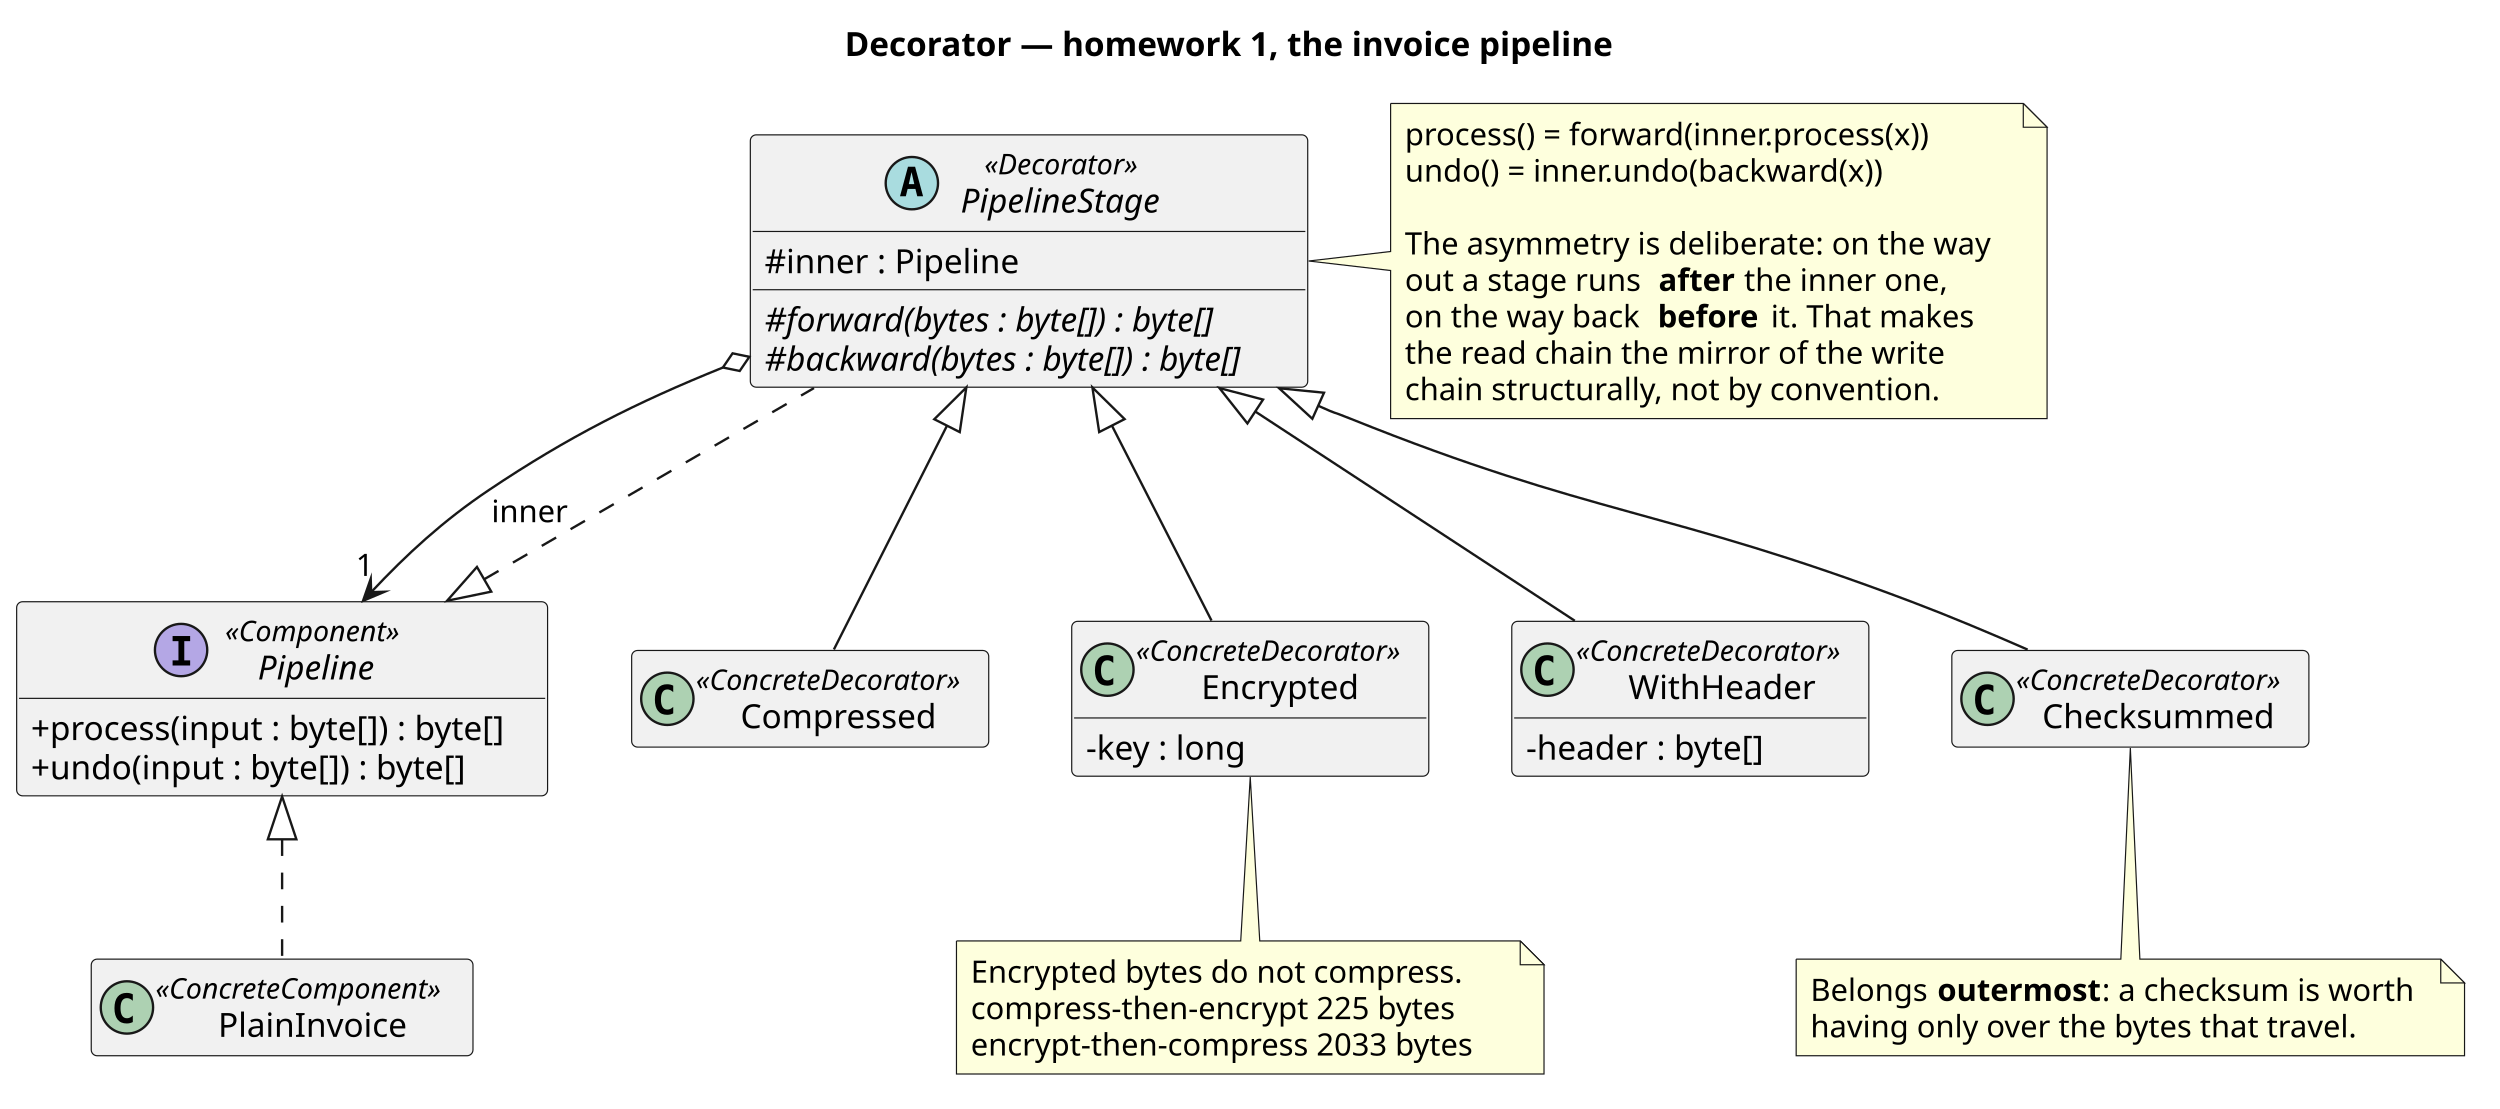
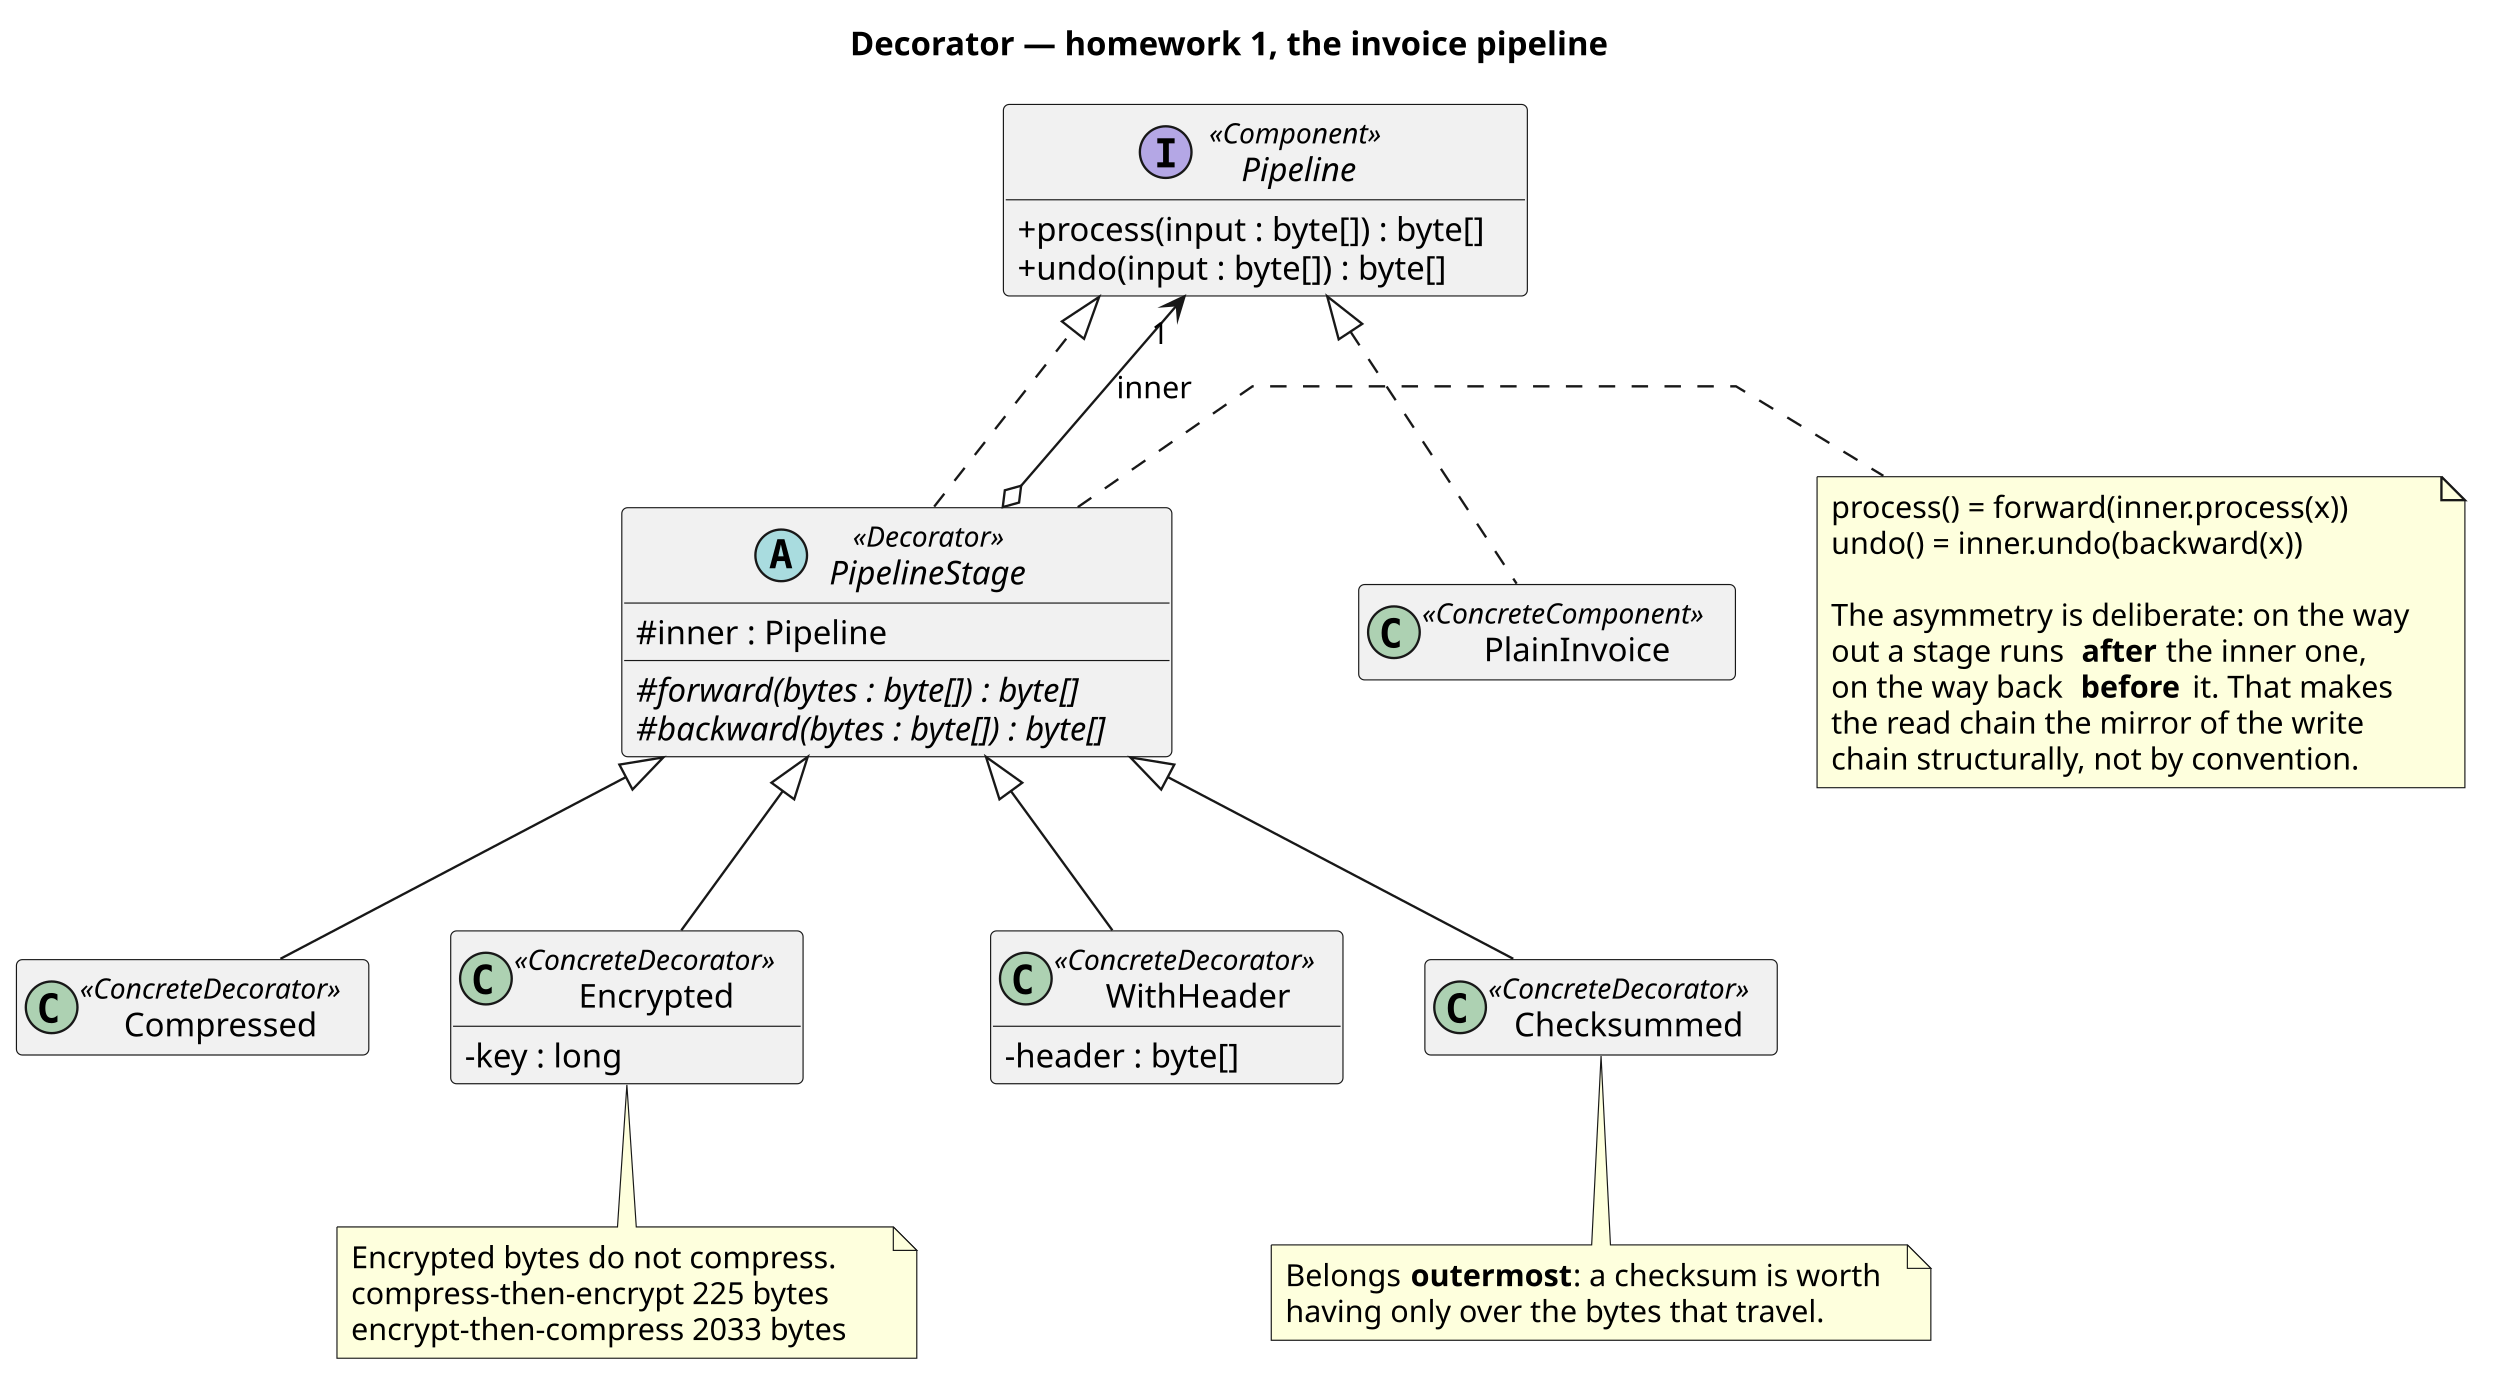
- <svg xmlns="http://www.w3.org/2000/svg" contentStyleType="text/css" data-diagram-type="CLASS" height="466px" preserveAspectRatio="none" style="width:1051px;height:466px;background:#FFFFFF;" version="1.1" viewBox="0 0 1051 466" width="1051px" zoomAndPan="magnify">
+ <svg xmlns="http://www.w3.org/2000/svg" contentStyleType="text/css" data-diagram-type="CLASS" height="593px" preserveAspectRatio="none" style="width:1065px;height:593px;background:#FFFFFF;" version="1.1" viewBox="0 0 1065 593" width="1065px" zoomAndPan="magnify">
  <defs />
  <g>
-     <g class="title" data-source-line="3">
-       <text fill="#000000" font-family="sans-serif" font-size="14" font-weight="700" lengthAdjust="spacing" textLength="333.894" x="355.098" y="23.535">Decorator — homework 1, the invoice pipeline</text>
+     <g class="title" data-source-line="11">
+       <text fill="#000000" font-family="sans-serif" font-size="14" font-weight="700" lengthAdjust="spacing" textLength="333.894" x="362.077" y="23.535">Decorator — homework 1, the invoice pipeline</text>
    </g>
-     <g class="entity" data-qualified-name="Pipeline" data-source-line="6" id="ent0001">
-       <rect fill="#F1F1F1" height="81.598" rx="2.5" ry="2.5" style="stroke:#181818;stroke-width:0.5;" width="223.203" x="7" y="252.968" />
-       <ellipse cx="76.13" cy="273.279" fill="#B4A7E5" rx="11" ry="11" style="stroke:#181818;stroke-width:1;" />
-       <path d="M72.558,269.544 L72.558,267.386 L79.937,267.386 L79.937,269.544 L77.472,269.544 L77.472,277.621 L79.937,277.621 L79.937,279.779 L72.558,279.779 L72.558,277.621 L75.023,277.621 L75.023,269.544 Z " fill="#000000" />
-       <text fill="#000000" font-family="sans-serif" font-size="12" font-style="italic" lengthAdjust="spacing" textLength="80.443" x="94.63" y="269.57">«Component»</text>
-       <text fill="#000000" font-family="sans-serif" font-size="14" font-style="italic" lengthAdjust="spacing" textLength="52.978" x="108.362" y="285.636">Pipeline</text>
-       <line style="stroke:#181818;stroke-width:0.5;" x1="8" x2="229.203" y1="293.589" y2="293.589" />
-       <text fill="#000000" font-family="sans-serif" font-size="14" lengthAdjust="spacing" textLength="211.203" x="13" y="311.125">+process(input : byte[]) : byte[]</text>
-       <text fill="#000000" font-family="sans-serif" font-size="14" lengthAdjust="spacing" textLength="193.607" x="13" y="327.613">+undo(input : byte[]) : byte[]</text>
+     <g class="entity" data-qualified-name="Pipeline" data-source-line="14" id="ent0001">
+       <rect fill="#F1F1F1" height="81.598" rx="2.5" ry="2.5" style="stroke:#181818;stroke-width:0.5;" width="223.203" x="427.45" y="44.488" />
+       <ellipse cx="496.58" cy="64.799" fill="#B4A7E5" rx="11" ry="11" style="stroke:#181818;stroke-width:1;" />
+       <path d="M493.008,61.064 L493.008,58.906 L500.387,58.906 L500.387,61.064 L497.922,61.064 L497.922,69.141 L500.387,69.141 L500.387,71.299 L493.008,71.299 L493.008,69.141 L495.473,69.141 L495.473,61.064 Z " fill="#000000" />
+       <text fill="#000000" font-family="sans-serif" font-size="12" font-style="italic" lengthAdjust="spacing" textLength="80.443" x="515.08" y="61.09">«Component»</text>
+       <text fill="#000000" font-family="sans-serif" font-size="14" font-style="italic" lengthAdjust="spacing" textLength="52.978" x="528.812" y="77.156">Pipeline</text>
+       <line style="stroke:#181818;stroke-width:0.5;" x1="428.45" x2="649.653" y1="85.109" y2="85.109" />
+       <text fill="#000000" font-family="sans-serif" font-size="14" lengthAdjust="spacing" textLength="211.203" x="433.45" y="102.644">+process(input : byte[]) : byte[]</text>
+       <text fill="#000000" font-family="sans-serif" font-size="14" lengthAdjust="spacing" textLength="193.607" x="433.45" y="119.133">+undo(input : byte[]) : byte[]</text>
    </g>
-     <g class="entity" data-qualified-name="PlainInvoice" data-source-line="11" id="ent0002">
-       <rect fill="#F1F1F1" height="40.621" rx="2.5" ry="2.5" style="stroke:#181818;stroke-width:0.5;" width="160.481" x="38.36" y="403.218" />
-       <ellipse cx="53.36" cy="423.529" fill="#ADD1B2" rx="11" ry="11" style="stroke:#181818;stroke-width:1;" />
-       <path d="M55.833,429.672 Q55.252,429.971 54.613,430.12 Q53.974,430.27 53.268,430.27 Q50.761,430.27 49.441,428.618 Q48.122,426.966 48.122,423.845 Q48.122,420.715 49.441,419.063 Q50.761,417.412 53.268,417.412 Q53.974,417.412 54.621,417.561 Q55.269,417.711 55.833,418.009 L55.833,420.732 Q55.202,420.151 54.609,419.881 Q54.015,419.611 53.384,419.611 Q52.04,419.611 51.355,420.678 Q50.67,421.745 50.67,423.845 Q50.67,425.937 51.355,427.003 Q52.04,428.07 53.384,428.07 Q54.015,428.07 54.609,427.8 Q55.202,427.53 55.833,426.949 Z " fill="#000000" />
-       <text fill="#000000" font-family="sans-serif" font-size="12" font-style="italic" lengthAdjust="spacing" textLength="132.481" x="65.36" y="419.82">«ConcreteComponent»</text>
-       <text fill="#000000" font-family="sans-serif" font-size="14" lengthAdjust="spacing" textLength="79.837" x="91.682" y="435.886">PlainInvoice</text>
+     <g class="entity" data-qualified-name="PlainInvoice" data-source-line="19" id="ent0002">
+       <rect fill="#F1F1F1" height="40.621" rx="2.5" ry="2.5" style="stroke:#181818;stroke-width:0.5;" width="160.481" x="578.81" y="249.018" />
+       <ellipse cx="593.81" cy="269.329" fill="#ADD1B2" rx="11" ry="11" style="stroke:#181818;stroke-width:1;" />
+       <path d="M596.283,275.472 Q595.702,275.771 595.063,275.92 Q594.424,276.07 593.718,276.07 Q591.211,276.07 589.891,274.418 Q588.572,272.766 588.572,269.645 Q588.572,266.515 589.891,264.863 Q591.211,263.212 593.718,263.212 Q594.424,263.212 595.071,263.361 Q595.719,263.51 596.283,263.809 L596.283,266.532 Q595.652,265.951 595.059,265.681 Q594.465,265.411 593.834,265.411 Q592.49,265.411 591.805,266.478 Q591.12,267.545 591.12,269.645 Q591.12,271.736 591.805,272.803 Q592.49,273.87 593.834,273.87 Q594.465,273.87 595.059,273.6 Q595.652,273.33 596.283,272.749 Z " fill="#000000" />
+       <text fill="#000000" font-family="sans-serif" font-size="12" font-style="italic" lengthAdjust="spacing" textLength="132.481" x="605.81" y="265.62">«ConcreteComponent»</text>
+       <text fill="#000000" font-family="sans-serif" font-size="14" lengthAdjust="spacing" textLength="79.837" x="632.132" y="281.686">PlainInvoice</text>
    </g>
-     <g class="entity" data-qualified-name="PipelineStage" data-source-line="13" id="ent0003">
-       <rect fill="#F1F1F1" height="106.086" rx="2.5" ry="2.5" style="stroke:#181818;stroke-width:0.5;" width="234.325" x="315.44" y="56.688" />
-       <ellipse cx="383.345" cy="76.999" fill="#A9DCDF" rx="11" ry="11" style="stroke:#181818;stroke-width:1;" />
-       <path d="M383.208,72.347 L382.054,77.419 L384.37,77.419 Z M381.714,70.106 L384.711,70.106 L388.056,82.499 L385.607,82.499 L384.843,79.436 L381.565,79.436 L380.817,82.499 L378.369,82.499 Z " fill="#000000" />
-       <text fill="#000000" font-family="sans-serif" font-size="12" font-style="italic" lengthAdjust="spacing" textLength="70.072" x="413.817" y="73.29">«Decorator»</text>
-       <text fill="#000000" font-family="sans-serif" font-size="14" font-style="italic" lengthAdjust="spacing" textLength="90.016" x="403.845" y="89.356">PipelineStage</text>
-       <line style="stroke:#181818;stroke-width:0.5;" x1="316.44" x2="548.765" y1="97.309" y2="97.309" />
-       <text fill="#000000" font-family="sans-serif" font-size="14" lengthAdjust="spacing" textLength="110.072" x="321.44" y="114.844">#inner : Pipeline</text>
-       <line style="stroke:#181818;stroke-width:0.5;" x1="316.44" x2="548.765" y1="121.798" y2="121.798" />
-       <text fill="#000000" font-family="sans-serif" font-size="14" font-style="italic" lengthAdjust="spacing" textLength="209.904" x="321.44" y="139.333">#forward(bytes : byte[]) : byte[]</text>
-       <text fill="#000000" font-family="sans-serif" font-size="14" font-style="italic" lengthAdjust="spacing" textLength="222.325" x="321.44" y="155.821">#backward(bytes : byte[]) : byte[]</text>
+     <g class="entity" data-qualified-name="PipelineStage" data-source-line="21" id="ent0003">
+       <rect fill="#F1F1F1" height="106.086" rx="2.5" ry="2.5" style="stroke:#181818;stroke-width:0.5;" width="234.325" x="264.89" y="216.278" />
+       <ellipse cx="332.795" cy="236.589" fill="#A9DCDF" rx="11" ry="11" style="stroke:#181818;stroke-width:1;" />
+       <path d="M332.658,231.937 L331.504,237.009 L333.82,237.009 Z M331.164,229.696 L334.161,229.696 L337.506,242.089 L335.057,242.089 L334.293,239.026 L331.014,239.026 L330.267,242.089 L327.819,242.089 Z " fill="#000000" />
+       <text fill="#000000" font-family="sans-serif" font-size="12" font-style="italic" lengthAdjust="spacing" textLength="70.072" x="363.267" y="232.88">«Decorator»</text>
+       <text fill="#000000" font-family="sans-serif" font-size="14" font-style="italic" lengthAdjust="spacing" textLength="90.016" x="353.295" y="248.946">PipelineStage</text>
+       <line style="stroke:#181818;stroke-width:0.5;" x1="265.89" x2="498.215" y1="256.899" y2="256.899" />
+       <text fill="#000000" font-family="sans-serif" font-size="14" lengthAdjust="spacing" textLength="110.072" x="270.89" y="274.435">#inner : Pipeline</text>
+       <line style="stroke:#181818;stroke-width:0.5;" x1="265.89" x2="498.215" y1="281.388" y2="281.388" />
+       <text fill="#000000" font-family="sans-serif" font-size="14" font-style="italic" lengthAdjust="spacing" textLength="209.904" x="270.89" y="298.923">#forward(bytes : byte[]) : byte[]</text>
+       <text fill="#000000" font-family="sans-serif" font-size="14" font-style="italic" lengthAdjust="spacing" textLength="222.325" x="270.89" y="315.411">#backward(bytes : byte[]) : byte[]</text>
    </g>
-     <g class="entity" data-qualified-name="Compressed" data-source-line="19" id="ent0004">
-       <rect fill="#F1F1F1" height="40.621" rx="2.5" ry="2.5" style="stroke:#181818;stroke-width:0.5;" width="150.109" x="265.55" y="273.458" />
-       <ellipse cx="280.55" cy="293.769" fill="#ADD1B2" rx="11" ry="11" style="stroke:#181818;stroke-width:1;" />
-       <path d="M283.023,299.912 Q282.442,300.211 281.803,300.36 Q281.164,300.51 280.458,300.51 Q277.951,300.51 276.632,298.858 Q275.312,297.206 275.312,294.085 Q275.312,290.955 276.632,289.303 Q277.951,287.652 280.458,287.652 Q281.164,287.652 281.811,287.801 Q282.459,287.95 283.023,288.249 L283.023,290.972 Q282.392,290.391 281.799,290.121 Q281.205,289.851 280.574,289.851 Q279.23,289.851 278.545,290.918 Q277.86,291.985 277.86,294.085 Q277.86,296.176 278.545,297.243 Q279.23,298.31 280.574,298.31 Q281.205,298.31 281.799,298.04 Q282.392,297.77 283.023,297.189 Z " fill="#000000" />
-       <text fill="#000000" font-family="sans-serif" font-size="12" font-style="italic" lengthAdjust="spacing" textLength="122.109" x="292.55" y="290.06">«ConcreteDecorator»</text>
-       <text fill="#000000" font-family="sans-serif" font-size="14" lengthAdjust="spacing" textLength="84.581" x="311.314" y="306.126">Compressed</text>
+     <g class="entity" data-qualified-name="Compressed" data-source-line="27" id="ent0004">
+       <rect fill="#F1F1F1" height="40.621" rx="2.5" ry="2.5" style="stroke:#181818;stroke-width:0.5;" width="150.109" x="7" y="408.808" />
+       <ellipse cx="22" cy="429.119" fill="#ADD1B2" rx="11" ry="11" style="stroke:#181818;stroke-width:1;" />
+       <path d="M24.473,435.262 Q23.892,435.561 23.253,435.71 Q22.614,435.86 21.908,435.86 Q19.401,435.86 18.081,434.208 Q16.762,432.556 16.762,429.435 Q16.762,426.305 18.081,424.654 Q19.401,423.002 21.908,423.002 Q22.614,423.002 23.261,423.151 Q23.909,423.3 24.473,423.599 L24.473,426.322 Q23.842,425.741 23.249,425.471 Q22.655,425.201 22.024,425.201 Q20.68,425.201 19.995,426.268 Q19.31,427.335 19.31,429.435 Q19.31,431.526 19.995,432.593 Q20.68,433.66 22.024,433.66 Q22.655,433.66 23.249,433.39 Q23.842,433.12 24.473,432.539 Z " fill="#000000" />
+       <text fill="#000000" font-family="sans-serif" font-size="12" font-style="italic" lengthAdjust="spacing" textLength="122.109" x="34" y="425.41">«ConcreteDecorator»</text>
+       <text fill="#000000" font-family="sans-serif" font-size="14" lengthAdjust="spacing" textLength="84.581" x="52.764" y="441.476">Compressed</text>
    </g>
-     <g class="entity" data-qualified-name="Encrypted" data-source-line="20" id="ent0005">
-       <rect fill="#F1F1F1" height="65.109" rx="2.5" ry="2.5" style="stroke:#181818;stroke-width:0.5;" width="150.109" x="450.55" y="261.208" />
-       <ellipse cx="465.55" cy="281.519" fill="#ADD1B2" rx="11" ry="11" style="stroke:#181818;stroke-width:1;" />
-       <path d="M468.023,287.662 Q467.442,287.961 466.803,288.11 Q466.164,288.26 465.458,288.26 Q462.951,288.26 461.632,286.608 Q460.312,284.956 460.312,281.835 Q460.312,278.705 461.632,277.053 Q462.951,275.402 465.458,275.402 Q466.164,275.402 466.811,275.551 Q467.459,275.7 468.023,275.999 L468.023,278.722 Q467.392,278.141 466.799,277.871 Q466.205,277.601 465.574,277.601 Q464.23,277.601 463.545,278.668 Q462.86,279.735 462.86,281.835 Q462.86,283.926 463.545,284.993 Q464.23,286.06 465.574,286.06 Q466.205,286.06 466.799,285.79 Q467.392,285.52 468.023,284.939 Z " fill="#000000" />
-       <text fill="#000000" font-family="sans-serif" font-size="12" font-style="italic" lengthAdjust="spacing" textLength="122.109" x="477.55" y="277.81">«ConcreteDecorator»</text>
-       <text fill="#000000" font-family="sans-serif" font-size="14" lengthAdjust="spacing" textLength="67.149" x="505.03" y="293.876">Encrypted</text>
-       <line style="stroke:#181818;stroke-width:0.5;" x1="451.55" x2="599.659" y1="301.829" y2="301.829" />
-       <text fill="#000000" font-family="sans-serif" font-size="14" lengthAdjust="spacing" textLength="74.751" x="456.55" y="319.365">-key : long</text>
+     <g class="entity" data-qualified-name="Encrypted" data-source-line="28" id="ent0005">
+       <rect fill="#F1F1F1" height="65.109" rx="2.5" ry="2.5" style="stroke:#181818;stroke-width:0.5;" width="150.109" x="192" y="396.568" />
+       <ellipse cx="207" cy="416.879" fill="#ADD1B2" rx="11" ry="11" style="stroke:#181818;stroke-width:1;" />
+       <path d="M209.473,423.022 Q208.892,423.321 208.253,423.47 Q207.614,423.62 206.908,423.62 Q204.401,423.62 203.082,421.968 Q201.762,420.316 201.762,417.195 Q201.762,414.065 203.082,412.413 Q204.401,410.762 206.908,410.762 Q207.614,410.762 208.261,410.911 Q208.909,411.06 209.473,411.359 L209.473,414.082 Q208.842,413.501 208.249,413.231 Q207.655,412.961 207.024,412.961 Q205.68,412.961 204.995,414.028 Q204.31,415.095 204.31,417.195 Q204.31,419.286 204.995,420.353 Q205.68,421.42 207.024,421.42 Q207.655,421.42 208.249,421.15 Q208.842,420.88 209.473,420.299 Z " fill="#000000" />
+       <text fill="#000000" font-family="sans-serif" font-size="12" font-style="italic" lengthAdjust="spacing" textLength="122.109" x="219" y="413.17">«ConcreteDecorator»</text>
+       <text fill="#000000" font-family="sans-serif" font-size="14" lengthAdjust="spacing" textLength="67.149" x="246.48" y="429.236">Encrypted</text>
+       <line style="stroke:#181818;stroke-width:0.5;" x1="193" x2="341.109" y1="437.189" y2="437.189" />
+       <text fill="#000000" font-family="sans-serif" font-size="14" lengthAdjust="spacing" textLength="74.751" x="198" y="454.724">-key : long</text>
    </g>
-     <g class="entity" data-qualified-name="WithHeader" data-source-line="23" id="ent0006">
-       <rect fill="#F1F1F1" height="65.109" rx="2.5" ry="2.5" style="stroke:#181818;stroke-width:0.5;" width="150.109" x="635.55" y="261.208" />
-       <ellipse cx="650.55" cy="281.519" fill="#ADD1B2" rx="11" ry="11" style="stroke:#181818;stroke-width:1;" />
-       <path d="M653.023,287.662 Q652.442,287.961 651.803,288.11 Q651.164,288.26 650.458,288.26 Q647.951,288.26 646.631,286.608 Q645.312,284.956 645.312,281.835 Q645.312,278.705 646.631,277.053 Q647.951,275.402 650.458,275.402 Q651.164,275.402 651.811,275.551 Q652.459,275.7 653.023,275.999 L653.023,278.722 Q652.392,278.141 651.799,277.871 Q651.205,277.601 650.574,277.601 Q649.23,277.601 648.545,278.668 Q647.86,279.735 647.86,281.835 Q647.86,283.926 648.545,284.993 Q649.23,286.06 650.574,286.06 Q651.205,286.06 651.799,285.79 Q652.392,285.52 653.023,284.939 Z " fill="#000000" />
-       <text fill="#000000" font-family="sans-serif" font-size="12" font-style="italic" lengthAdjust="spacing" textLength="122.109" x="662.55" y="277.81">«ConcreteDecorator»</text>
-       <text fill="#000000" font-family="sans-serif" font-size="14" lengthAdjust="spacing" textLength="78.107" x="684.551" y="293.876">WithHeader</text>
-       <line style="stroke:#181818;stroke-width:0.5;" x1="636.55" x2="784.659" y1="301.829" y2="301.829" />
-       <text fill="#000000" font-family="sans-serif" font-size="14" lengthAdjust="spacing" textLength="106.217" x="641.55" y="319.365">-header : byte[]</text>
+     <g class="entity" data-qualified-name="WithHeader" data-source-line="31" id="ent0006">
+       <rect fill="#F1F1F1" height="65.109" rx="2.5" ry="2.5" style="stroke:#181818;stroke-width:0.5;" width="150.109" x="422" y="396.568" />
+       <ellipse cx="437" cy="416.879" fill="#ADD1B2" rx="11" ry="11" style="stroke:#181818;stroke-width:1;" />
+       <path d="M439.473,423.022 Q438.892,423.321 438.253,423.47 Q437.614,423.62 436.908,423.62 Q434.401,423.62 433.082,421.968 Q431.762,420.316 431.762,417.195 Q431.762,414.065 433.082,412.413 Q434.401,410.762 436.908,410.762 Q437.614,410.762 438.261,410.911 Q438.909,411.06 439.473,411.359 L439.473,414.082 Q438.842,413.501 438.249,413.231 Q437.655,412.961 437.024,412.961 Q435.68,412.961 434.995,414.028 Q434.31,415.095 434.31,417.195 Q434.31,419.286 434.995,420.353 Q435.68,421.42 437.024,421.42 Q437.655,421.42 438.249,421.15 Q438.842,420.88 439.473,420.299 Z " fill="#000000" />
+       <text fill="#000000" font-family="sans-serif" font-size="12" font-style="italic" lengthAdjust="spacing" textLength="122.109" x="449" y="413.17">«ConcreteDecorator»</text>
+       <text fill="#000000" font-family="sans-serif" font-size="14" lengthAdjust="spacing" textLength="78.107" x="471.001" y="429.236">WithHeader</text>
+       <line style="stroke:#181818;stroke-width:0.5;" x1="423" x2="571.109" y1="437.189" y2="437.189" />
+       <text fill="#000000" font-family="sans-serif" font-size="14" lengthAdjust="spacing" textLength="106.217" x="428" y="454.724">-header : byte[]</text>
    </g>
-     <g class="entity" data-qualified-name="Checksummed" data-source-line="26" id="ent0007">
-       <rect fill="#F1F1F1" height="40.621" rx="2.5" ry="2.5" style="stroke:#181818;stroke-width:0.5;" width="150.109" x="820.55" y="273.458" />
-       <ellipse cx="835.55" cy="293.769" fill="#ADD1B2" rx="11" ry="11" style="stroke:#181818;stroke-width:1;" />
-       <path d="M838.023,299.912 Q837.442,300.211 836.803,300.36 Q836.164,300.51 835.458,300.51 Q832.951,300.51 831.631,298.858 Q830.312,297.206 830.312,294.085 Q830.312,290.955 831.631,289.303 Q832.951,287.652 835.458,287.652 Q836.164,287.652 836.811,287.801 Q837.459,287.95 838.023,288.249 L838.023,290.972 Q837.392,290.391 836.799,290.121 Q836.205,289.851 835.574,289.851 Q834.23,289.851 833.545,290.918 Q832.86,291.985 832.86,294.085 Q832.86,296.176 833.545,297.243 Q834.23,298.31 835.574,298.31 Q836.205,298.31 836.799,298.04 Q837.392,297.77 838.023,297.189 Z " fill="#000000" />
-       <text fill="#000000" font-family="sans-serif" font-size="12" font-style="italic" lengthAdjust="spacing" textLength="122.109" x="847.55" y="290.06">«ConcreteDecorator»</text>
-       <text fill="#000000" font-family="sans-serif" font-size="14" lengthAdjust="spacing" textLength="100.106" x="858.552" y="306.126">Checksummed</text>
+     <g class="entity" data-qualified-name="Checksummed" data-source-line="34" id="ent0007">
+       <rect fill="#F1F1F1" height="40.621" rx="2.5" ry="2.5" style="stroke:#181818;stroke-width:0.5;" width="150.109" x="607" y="408.808" />
+       <ellipse cx="622" cy="429.119" fill="#ADD1B2" rx="11" ry="11" style="stroke:#181818;stroke-width:1;" />
+       <path d="M624.473,435.262 Q623.892,435.561 623.253,435.71 Q622.614,435.86 621.908,435.86 Q619.401,435.86 618.082,434.208 Q616.762,432.556 616.762,429.435 Q616.762,426.305 618.082,424.654 Q619.401,423.002 621.908,423.002 Q622.614,423.002 623.261,423.151 Q623.909,423.3 624.473,423.599 L624.473,426.322 Q623.842,425.741 623.249,425.471 Q622.655,425.201 622.024,425.201 Q620.68,425.201 619.995,426.268 Q619.31,427.335 619.31,429.435 Q619.31,431.526 619.995,432.593 Q620.68,433.66 622.024,433.66 Q622.655,433.66 623.249,433.39 Q623.842,433.12 624.473,432.539 Z " fill="#000000" />
+       <text fill="#000000" font-family="sans-serif" font-size="12" font-style="italic" lengthAdjust="spacing" textLength="122.109" x="634" y="425.41">«ConcreteDecorator»</text>
+       <text fill="#000000" font-family="sans-serif" font-size="14" lengthAdjust="spacing" textLength="100.106" x="645.002" y="441.476">Checksummed</text>
    </g>
-     <g class="entity" data-qualified-name="GMN15" data-source-line="37" id="ent0016">
-       <path d="M584.61,43.488 L584.61,105.728 L550.13,109.728 L584.61,113.728 L584.61,175.973 A0,0 0 0 0 584.61,175.973 L860.589,175.973 A0,0 0 0 0 860.589,175.973 L860.589,53.488 L850.589,43.488 L584.61,43.488 A0,0 0 0 0 584.61,43.488" fill="#FEFFDD" style="stroke:#181818;stroke-width:0.5;" />
-       <path d="M850.589,43.488 L850.589,53.488 L860.589,53.488 L850.589,43.488" fill="#FEFFDD" style="stroke:#181818;stroke-width:0.5;" />
-       <text fill="#000000" font-family="sans-serif" font-size="13" lengthAdjust="spacing" textLength="234.533" x="590.61" y="61.057">process() = forward(inner.process(x))</text>
-       <text fill="#000000" font-family="sans-serif" font-size="13" lengthAdjust="spacing" textLength="225.729" x="590.61" y="76.367">undo()    = inner.undo(backward(x))</text>
-       <text fill="#000000" font-family="sans-serif" font-size="13" lengthAdjust="spacing" textLength="4.113" x="590.61" y="91.678"> </text>
-       <text fill="#000000" font-family="sans-serif" font-size="13" lengthAdjust="spacing" textLength="254.979" x="590.61" y="106.988">The asymmetry is deliberate: on the way</text>
-       <text fill="#000000" font-family="sans-serif" font-size="13" lengthAdjust="spacing" textLength="102.534" x="590.61" y="122.299">out a stage runs</text>
-       <text fill="#000000" font-family="sans-serif" font-size="13" font-weight="700" lengthAdjust="spacing" textLength="31.827" x="697.257" y="122.299">after</text>
-       <text fill="#000000" font-family="sans-serif" font-size="13" lengthAdjust="spacing" textLength="88.264" x="733.197" y="122.299">the inner one,</text>
-       <text fill="#000000" font-family="sans-serif" font-size="13" lengthAdjust="spacing" textLength="102.172" x="590.61" y="137.609">on the way back</text>
-       <text fill="#000000" font-family="sans-serif" font-size="13" font-weight="700" lengthAdjust="spacing" textLength="43.45" x="696.895" y="137.609">before</text>
-       <text fill="#000000" font-family="sans-serif" font-size="13" lengthAdjust="spacing" textLength="90.073" x="744.458" y="137.609">it. That makes</text>
-       <text fill="#000000" font-family="sans-serif" font-size="13" lengthAdjust="spacing" textLength="234.768" x="590.61" y="152.92">the read chain the mirror of the write</text>
-       <text fill="#000000" font-family="sans-serif" font-size="13" lengthAdjust="spacing" textLength="234.997" x="590.61" y="168.231">chain structurally, not by convention.</text>
+     <g class="entity" data-qualified-name="GMN14" data-source-line="44" id="ent0015">
+       <path d="M774.07,203.078 L774.07,335.563 L1050.049,335.563 L1050.049,213.078 L1040.049,203.078 L774.07,203.078" fill="#FEFFDD" style="stroke:#181818;stroke-width:0.5;" />
+       <path d="M1040.049,203.078 L1040.049,213.078 L1050.049,213.078 L1040.049,203.078" fill="#FEFFDD" style="stroke:#181818;stroke-width:1;" />
+       <text fill="#000000" font-family="sans-serif" font-size="13" lengthAdjust="spacing" textLength="234.533" x="780.07" y="220.647">process() = forward(inner.process(x))</text>
+       <text fill="#000000" font-family="sans-serif" font-size="13" lengthAdjust="spacing" textLength="225.729" x="780.07" y="235.957">undo()    = inner.undo(backward(x))</text>
+       <text fill="#000000" font-family="sans-serif" font-size="13" lengthAdjust="spacing" textLength="4.113" x="780.07" y="251.268"> </text>
+       <text fill="#000000" font-family="sans-serif" font-size="13" lengthAdjust="spacing" textLength="254.979" x="780.07" y="266.578">The asymmetry is deliberate: on the way</text>
+       <text fill="#000000" font-family="sans-serif" font-size="13" lengthAdjust="spacing" textLength="102.534" x="780.07" y="281.889">out a stage runs</text>
+       <text fill="#000000" font-family="sans-serif" font-size="13" font-weight="700" lengthAdjust="spacing" textLength="31.827" x="886.717" y="281.889">after</text>
+       <text fill="#000000" font-family="sans-serif" font-size="13" lengthAdjust="spacing" textLength="88.264" x="922.657" y="281.889">the inner one,</text>
+       <text fill="#000000" font-family="sans-serif" font-size="13" lengthAdjust="spacing" textLength="102.172" x="780.07" y="297.199">on the way back</text>
+       <text fill="#000000" font-family="sans-serif" font-size="13" font-weight="700" lengthAdjust="spacing" textLength="43.45" x="886.355" y="297.199">before</text>
+       <text fill="#000000" font-family="sans-serif" font-size="13" lengthAdjust="spacing" textLength="90.073" x="933.918" y="297.199">it. That makes</text>
+       <text fill="#000000" font-family="sans-serif" font-size="13" lengthAdjust="spacing" textLength="234.768" x="780.07" y="312.51">the read chain the mirror of the write</text>
+       <text fill="#000000" font-family="sans-serif" font-size="13" lengthAdjust="spacing" textLength="234.997" x="780.07" y="327.82">chain structurally, not by convention.</text>
    </g>
-     <g class="entity" data-qualified-name="GMN18" data-source-line="48" id="ent0019">
-       <path d="M755.11,403.218 L755.11,443.839 A0,0 0 0 0 755.11,443.839 L1036.091,443.839 A0,0 0 0 0 1036.091,443.839 L1036.091,413.218 L1026.091,403.218 L899.6,403.218 L895.6,314.448 L891.6,403.218 L755.11,403.218 A0,0 0 0 0 755.11,403.218" fill="#FEFFDD" style="stroke:#181818;stroke-width:0.5;" />
-       <path d="M1026.091,403.218 L1026.091,413.218 L1036.091,413.218 L1026.091,403.218" fill="#FEFFDD" style="stroke:#181818;stroke-width:0.5;" />
-       <text fill="#000000" font-family="sans-serif" font-size="13" lengthAdjust="spacing" textLength="49.264" x="761.11" y="420.787">Belongs</text>
-       <text fill="#000000" font-family="sans-serif" font-size="13" font-weight="700" lengthAdjust="spacing" textLength="69.164" x="814.487" y="420.787">outermost</text>
-       <text fill="#000000" font-family="sans-serif" font-size="13" lengthAdjust="spacing" textLength="137.44" x="883.652" y="420.787">: a checksum is worth</text>
-       <text fill="#000000" font-family="sans-serif" font-size="13" lengthAdjust="spacing" textLength="238.519" x="761.11" y="436.097">having only over the bytes that travel.</text>
+     <g class="entity" data-qualified-name="GMN17" data-source-line="55" id="ent0018">
+       <path d="M541.56,530.328 L541.56,570.949 A0,0 0 0 0 541.56,570.949 L822.541,570.949 A0,0 0 0 0 822.541,570.949 L822.541,540.328 L812.541,530.328 L686.05,530.328 L682.05,449.858 L678.05,530.328 L541.56,530.328 A0,0 0 0 0 541.56,530.328" fill="#FEFFDD" style="stroke:#181818;stroke-width:0.5;" />
+       <path d="M812.541,530.328 L812.541,540.328 L822.541,540.328 L812.541,530.328" fill="#FEFFDD" style="stroke:#181818;stroke-width:0.5;" />
+       <text fill="#000000" font-family="sans-serif" font-size="13" lengthAdjust="spacing" textLength="49.264" x="547.56" y="547.897">Belongs</text>
+       <text fill="#000000" font-family="sans-serif" font-size="13" font-weight="700" lengthAdjust="spacing" textLength="69.164" x="600.937" y="547.897">outermost</text>
+       <text fill="#000000" font-family="sans-serif" font-size="13" lengthAdjust="spacing" textLength="137.44" x="670.101" y="547.897">: a checksum is worth</text>
+       <text fill="#000000" font-family="sans-serif" font-size="13" lengthAdjust="spacing" textLength="238.519" x="547.56" y="563.207">having only over the bytes that travel.</text>
    </g>
-     <g class="entity" data-qualified-name="GMN21" data-source-line="53" id="ent0022">
-       <path d="M402.1,395.568 L402.1,451.5 A0,0 0 0 0 402.1,451.5 L649.102,451.5 A0,0 0 0 0 649.102,451.5 L649.102,405.568 L639.102,395.568 L529.6,395.568 L525.6,326.678 L521.6,395.568 L402.1,395.568 A0,0 0 0 0 402.1,395.568" fill="#FEFFDD" style="stroke:#181818;stroke-width:0.5;" />
-       <path d="M639.102,395.568 L639.102,405.568 L649.102,405.568 L639.102,395.568" fill="#FEFFDD" style="stroke:#181818;stroke-width:0.5;" />
-       <text fill="#000000" font-family="sans-serif" font-size="13" lengthAdjust="spacing" textLength="214.487" x="408.1" y="413.137">Encrypted bytes do not compress.</text>
-       <text fill="#000000" font-family="sans-serif" font-size="13" lengthAdjust="spacing" textLength="221.895" x="408.1" y="428.447">compress-then-encrypt  225 bytes</text>
-       <text fill="#000000" font-family="sans-serif" font-size="13" lengthAdjust="spacing" textLength="226.002" x="408.1" y="443.758">encrypt-then-compress 2033 bytes</text>
+     <g class="entity" data-qualified-name="GMN20" data-source-line="60" id="ent0021">
+       <path d="M143.55,522.678 L143.55,578.61 A0,0 0 0 0 143.55,578.61 L390.552,578.61 A0,0 0 0 0 390.552,578.61 L390.552,532.678 L380.552,522.678 L271.05,522.678 L267.05,462.148 L263.05,522.678 L143.55,522.678 A0,0 0 0 0 143.55,522.678" fill="#FEFFDD" style="stroke:#181818;stroke-width:0.5;" />
+       <path d="M380.552,522.678 L380.552,532.678 L390.552,532.678 L380.552,522.678" fill="#FEFFDD" style="stroke:#181818;stroke-width:0.5;" />
+       <text fill="#000000" font-family="sans-serif" font-size="13" lengthAdjust="spacing" textLength="214.487" x="149.55" y="540.247">Encrypted bytes do not compress.</text>
+       <text fill="#000000" font-family="sans-serif" font-size="13" lengthAdjust="spacing" textLength="221.895" x="149.55" y="555.557">compress-then-encrypt  225 bytes</text>
+       <text fill="#000000" font-family="sans-serif" font-size="13" lengthAdjust="spacing" textLength="226.002" x="149.55" y="570.868">encrypt-then-compress 2033 bytes</text>
    </g>
-     <g class="link" data-entity-1="ent0001" data-entity-2="ent0002" data-link-type="extension" data-source-line="28" id="lnk8">
-       <path codeLine="28" d="M118.6,352.838 C118.6,375.528 118.6,384.888 118.6,402.948" fill="none" id="Pipeline-backto-PlainInvoice" style="stroke:#181818;stroke-width:1;stroke-dasharray:7,7;" />
-       <polygon fill="none" points="118.6,334.838,112.6,352.838,124.6,352.838,118.6,334.838" style="stroke:#181818;stroke-width:1;stroke-linejoin:miter;stroke-miterlimit:10;" />
+     <g class="entity" data-qualified-name="Spacer1" data-source-line="65" id="ent0023">
+       <rect fill="none" height="26.488" rx="2.5" ry="2.5" style="stroke:none;stroke-width:0.5;" width="10.43" x="533.84" y="256.078" />
    </g>
-     <g class="link" data-entity-1="ent0001" data-entity-2="ent0003" data-link-type="extension" data-source-line="29" id="lnk9">
-       <path codeLine="29" d="M203.523,243.531 C248.913,217.221 293.1,191.598 342.2,163.138" fill="none" id="Pipeline-backto-PipelineStage" style="stroke:#181818;stroke-width:1;stroke-dasharray:7,7;" />
-       <polygon fill="none" points="187.95,252.558,206.532,248.722,200.514,238.34,187.95,252.558" style="stroke:#181818;stroke-width:1;stroke-linejoin:miter;stroke-miterlimit:10;" />
+     <g class="entity" data-qualified-name="Spacer2" data-source-line="70" id="ent0028">
+       <rect fill="none" height="26.488" rx="2.5" ry="2.5" style="stroke:none;stroke-width:0.5;" width="10.43" x="376.84" y="415.878" />
    </g>
-     <g class="link" data-entity-1="ent0003" data-entity-2="ent0001" data-link-type="aggregation" data-source-line="30" id="lnk10">
-       <path codeLine="30" d="M303.906,154.5 C267.306,169.31 238.97,183.588 205.6,205.968 C186.29,218.918 171.073,232.934 156.033,248.944" fill="none" id="PipelineStage-Pipeline" style="stroke:#181818;stroke-width:1;" />
-       <polygon fill="none" points="315.03,149.998,307.968,148.541,303.906,154.5,310.969,155.957,315.03,149.998" style="stroke:#181818;stroke-width:1;stroke-linejoin:miter;stroke-miterlimit:10;" />
-       <polygon fill="#181818" points="152.61,252.588,161.688,248.767,156.033,248.944,155.857,243.29,152.61,252.588" style="stroke:#181818;stroke-width:1;stroke-linejoin:miter;stroke-miterlimit:10;" />
-       <text fill="#000000" font-family="sans-serif" font-size="13" lengthAdjust="spacing" textLength="32.456" x="206.6" y="219.537">inner</text>
-       <text fill="#000000" font-family="sans-serif" font-size="13" lengthAdjust="spacing" textLength="8.22" x="149.598" y="242.12">1</text>
+     <g class="link" data-entity-1="ent0001" data-entity-2="ent0002" data-link-type="extension" data-source-line="36" id="lnk8">
+       <path codeLine="36" d="M575.297,141.267 C600.267,179.147 626.85,219.468 646.08,248.638" fill="none" id="Pipeline-backto-PlainInvoice" style="stroke:#181818;stroke-width:1;stroke-dasharray:7,7;" />
+       <polygon fill="none" points="565.39,126.238,570.287,144.569,580.306,137.965,565.39,126.238" style="stroke:#181818;stroke-width:1;stroke-linejoin:miter;stroke-miterlimit:10;" />
    </g>
-     <g class="link" data-entity-1="ent0003" data-entity-2="ent0004" data-link-type="extension" data-source-line="31" id="lnk11">
-       <path codeLine="31" d="M398.12,178.953 C379.53,215.733 363.81,246.858 350.57,273.038" fill="none" id="PipelineStage-backto-Compressed" style="stroke:#181818;stroke-width:1;" />
-       <polygon fill="none" points="406.24,162.888,392.765,176.246,403.475,181.659,406.24,162.888" style="stroke:#181818;stroke-width:1;stroke-linejoin:miter;stroke-miterlimit:10;" />
+     <g class="link" data-entity-1="ent0001" data-entity-2="ent0003" data-link-type="extension" data-source-line="37" id="lnk9">
+       <path codeLine="37" d="M397.96,215.818 L457.093,140.627" fill="none" id="Pipeline-backto-PipelineStage" style="stroke:#181818;stroke-width:1;stroke-dasharray:7,7;" />
+       <polygon fill="none" points="468.22,126.478,461.809,144.336,452.377,136.918,468.22,126.478" style="stroke:#181818;stroke-width:1;stroke-linejoin:miter;stroke-miterlimit:10;" />
    </g>
-     <g class="link" data-entity-1="ent0003" data-entity-2="ent0005" data-link-type="extension" data-source-line="32" id="lnk12">
-       <path codeLine="32" d="M467.439,178.917 C483.599,210.547 495.5,233.848 509.32,260.888" fill="none" id="PipelineStage-backto-Encrypted" style="stroke:#181818;stroke-width:1;" />
-       <polygon fill="none" points="459.25,162.888,462.096,181.647,472.783,176.188,459.25,162.888" style="stroke:#181818;stroke-width:1;stroke-linejoin:miter;stroke-miterlimit:10;" />
+     <g class="link" data-entity-1="ent0003" data-entity-2="ent0001" data-link-type="aggregation" data-source-line="77" id="lnk35">
+       <path codeLine="77" d="M435.006,206.93 C459.646,178.35 478.584,156.394 501.334,130.024" fill="none" id="PipelineStage-Pipeline" style="stroke:#181818;stroke-width:1;" />
+       <polygon fill="none" points="427.17,216.018,434.117,214.086,435.006,206.93,428.058,208.862,427.17,216.018" style="stroke:#181818;stroke-width:1;stroke-linejoin:miter;stroke-miterlimit:10;" />
+       <polygon fill="#181818" points="504.6,126.238,495.692,130.44,501.334,130.024,501.75,135.666,504.6,126.238" style="stroke:#181818;stroke-width:1;stroke-linejoin:miter;stroke-miterlimit:10;" />
+       <text fill="#000000" font-family="sans-serif" font-size="13" lengthAdjust="spacing" textLength="32.456" x="475.62" y="169.647">inner</text>
+       <text fill="#000000" font-family="sans-serif" font-size="13" lengthAdjust="spacing" textLength="8.22" x="490.489" y="146.553">1</text>
    </g>
-     <g class="link" data-entity-1="ent0003" data-entity-2="ent0006" data-link-type="extension" data-source-line="33" id="lnk13">
-       <path codeLine="33" d="M527.699,172.998 C575.979,204.608 620.85,233.998 662.05,260.978" fill="none" id="PipelineStage-backto-WithHeader" style="stroke:#181818;stroke-width:1;" />
-       <polygon fill="none" points="512.64,163.138,524.413,178.018,530.986,167.978,512.64,163.138" style="stroke:#181818;stroke-width:1;stroke-linejoin:miter;stroke-miterlimit:10;" />
+     <g class="link" data-entity-1="ent0003" data-entity-2="ent0004" data-link-type="extension" data-source-line="38" id="lnk10">
+       <path codeLine="38" d="M266.649,331.028 C210.699,360.458 160.07,387.088 119.46,408.448" fill="none" id="PipelineStage-backto-Compressed" style="stroke:#181818;stroke-width:1;" />
+       <polygon fill="none" points="282.58,322.648,263.856,325.718,269.443,336.338,282.58,322.648" style="stroke:#181818;stroke-width:1;stroke-linejoin:miter;stroke-miterlimit:10;" />
    </g>
-     <g class="link" data-entity-1="ent0003" data-entity-2="ent0007" data-link-type="extension" data-source-line="34" id="lnk14">
-       <path codeLine="34" d="M554.166,170.579 C564.186,175.069 557.82,172.028 567.6,175.968 C669.95,217.178 700.41,213.908 803.6,252.968 C819.71,259.068 837.12,266.398 852.42,273.098" fill="none" id="PipelineStage-backto-Checksummed" style="stroke:#181818;stroke-width:1;" />
-       <polygon fill="none" points="537.74,163.218,551.713,176.054,556.62,165.103,537.74,163.218" style="stroke:#181818;stroke-width:1;stroke-linejoin:miter;stroke-miterlimit:10;" />
+     <g class="link" data-entity-1="ent0003" data-entity-2="ent0005" data-link-type="extension" data-source-line="39" id="lnk11">
+       <path codeLine="39" d="M333.481,336.977 C315.691,361.397 305.66,375.148 290.23,396.318" fill="none" id="PipelineStage-backto-Encrypted" style="stroke:#181818;stroke-width:1;" />
+       <polygon fill="none" points="344.08,322.428,328.632,333.444,338.331,340.51,344.08,322.428" style="stroke:#181818;stroke-width:1;stroke-linejoin:miter;stroke-miterlimit:10;" />
+     </g>
+     <g class="link" data-entity-1="ent0003" data-entity-2="ent0006" data-link-type="extension" data-source-line="40" id="lnk12">
+       <path codeLine="40" d="M430.629,336.977 C448.419,361.397 458.45,375.148 473.88,396.318" fill="none" id="PipelineStage-backto-WithHeader" style="stroke:#181818;stroke-width:1;" />
+       <polygon fill="none" points="420.03,322.428,425.779,340.51,435.478,333.444,420.03,322.428" style="stroke:#181818;stroke-width:1;stroke-linejoin:miter;stroke-miterlimit:10;" />
+     </g>
+     <g class="link" data-entity-1="ent0003" data-entity-2="ent0007" data-link-type="extension" data-source-line="41" id="lnk13">
+       <path codeLine="41" d="M497.461,331.028 C553.411,360.458 604.04,387.088 644.65,408.448" fill="none" id="PipelineStage-backto-Checksummed" style="stroke:#181818;stroke-width:1;" />
+       <polygon fill="none" points="481.53,322.648,494.667,336.338,500.254,325.718,481.53,322.648" style="stroke:#181818;stroke-width:1;stroke-linejoin:miter;stroke-miterlimit:10;" />
+     </g>
+     <g class="link" data-entity-1="ent0003" data-entity-2="ent0015" data-link-type="association" data-source-line="44" id="lnk16">
+       <path d="M459.14,216.038 C496.56,190.158 533.55,164.578 533.55,164.578 C533.55,164.578 739.55,164.578 739.55,164.578 C739.55,164.578 768.3,182.038 802.32,202.698" fill="none" id="PipelineStage-GMN14" style="stroke:#181818;stroke-width:1;stroke-dasharray:7,7;" />
    </g>
  </g>
</svg>
